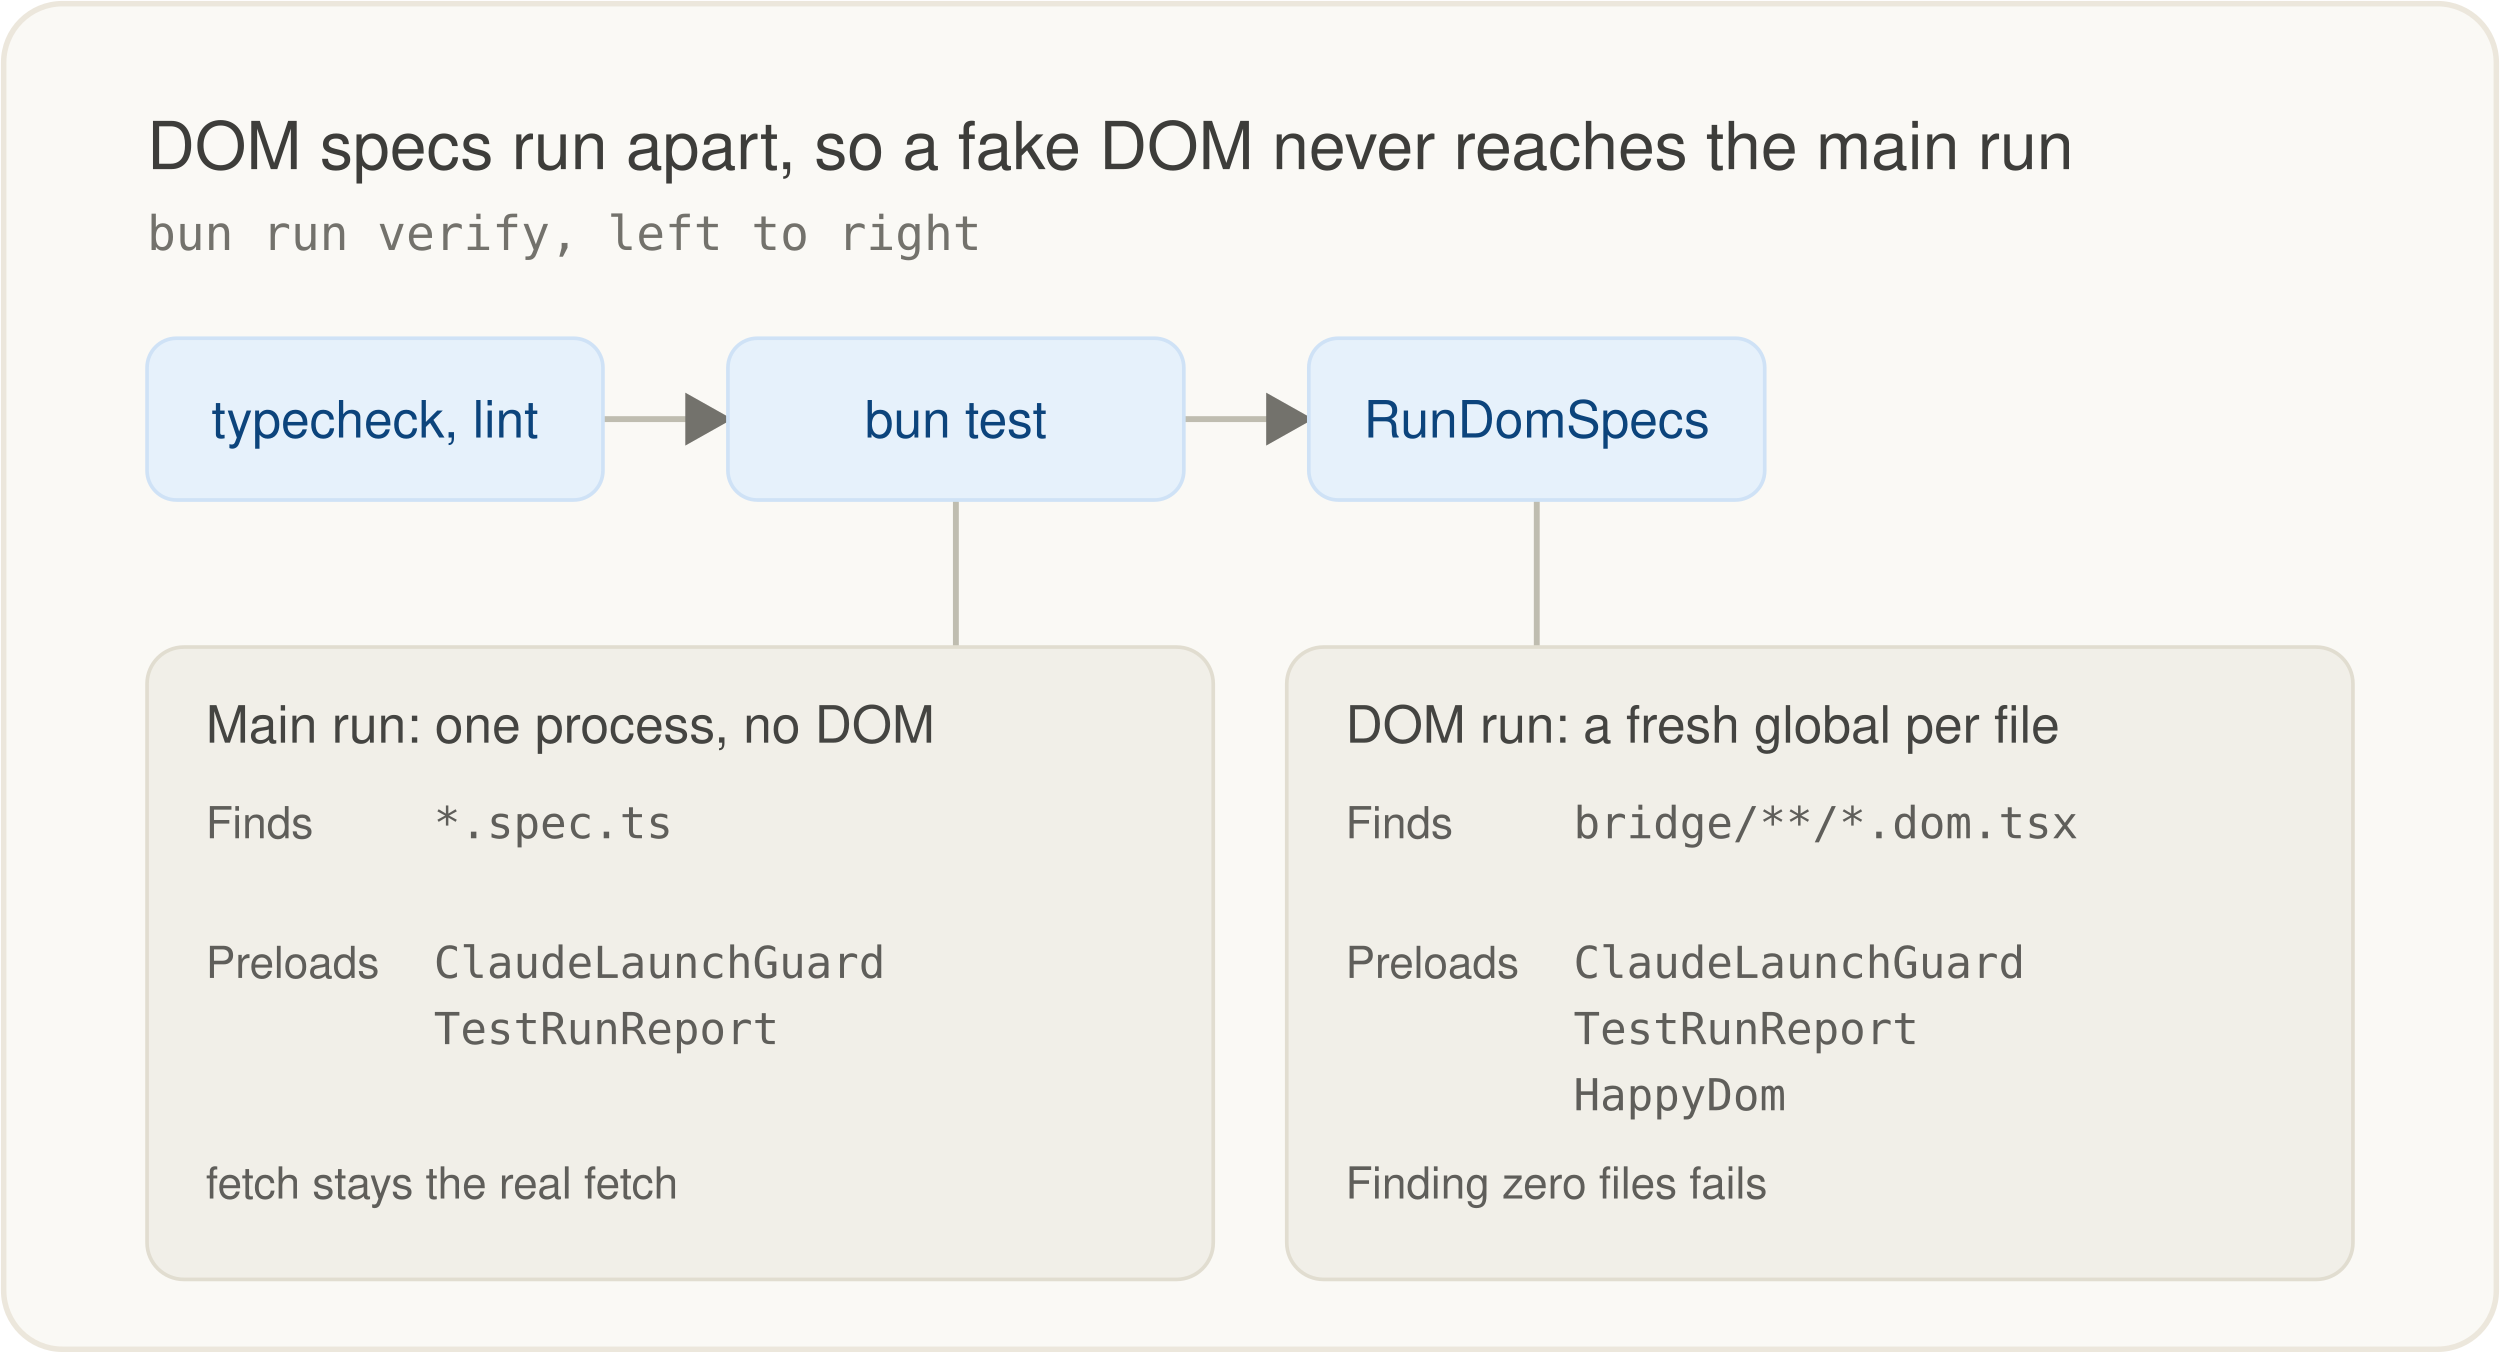
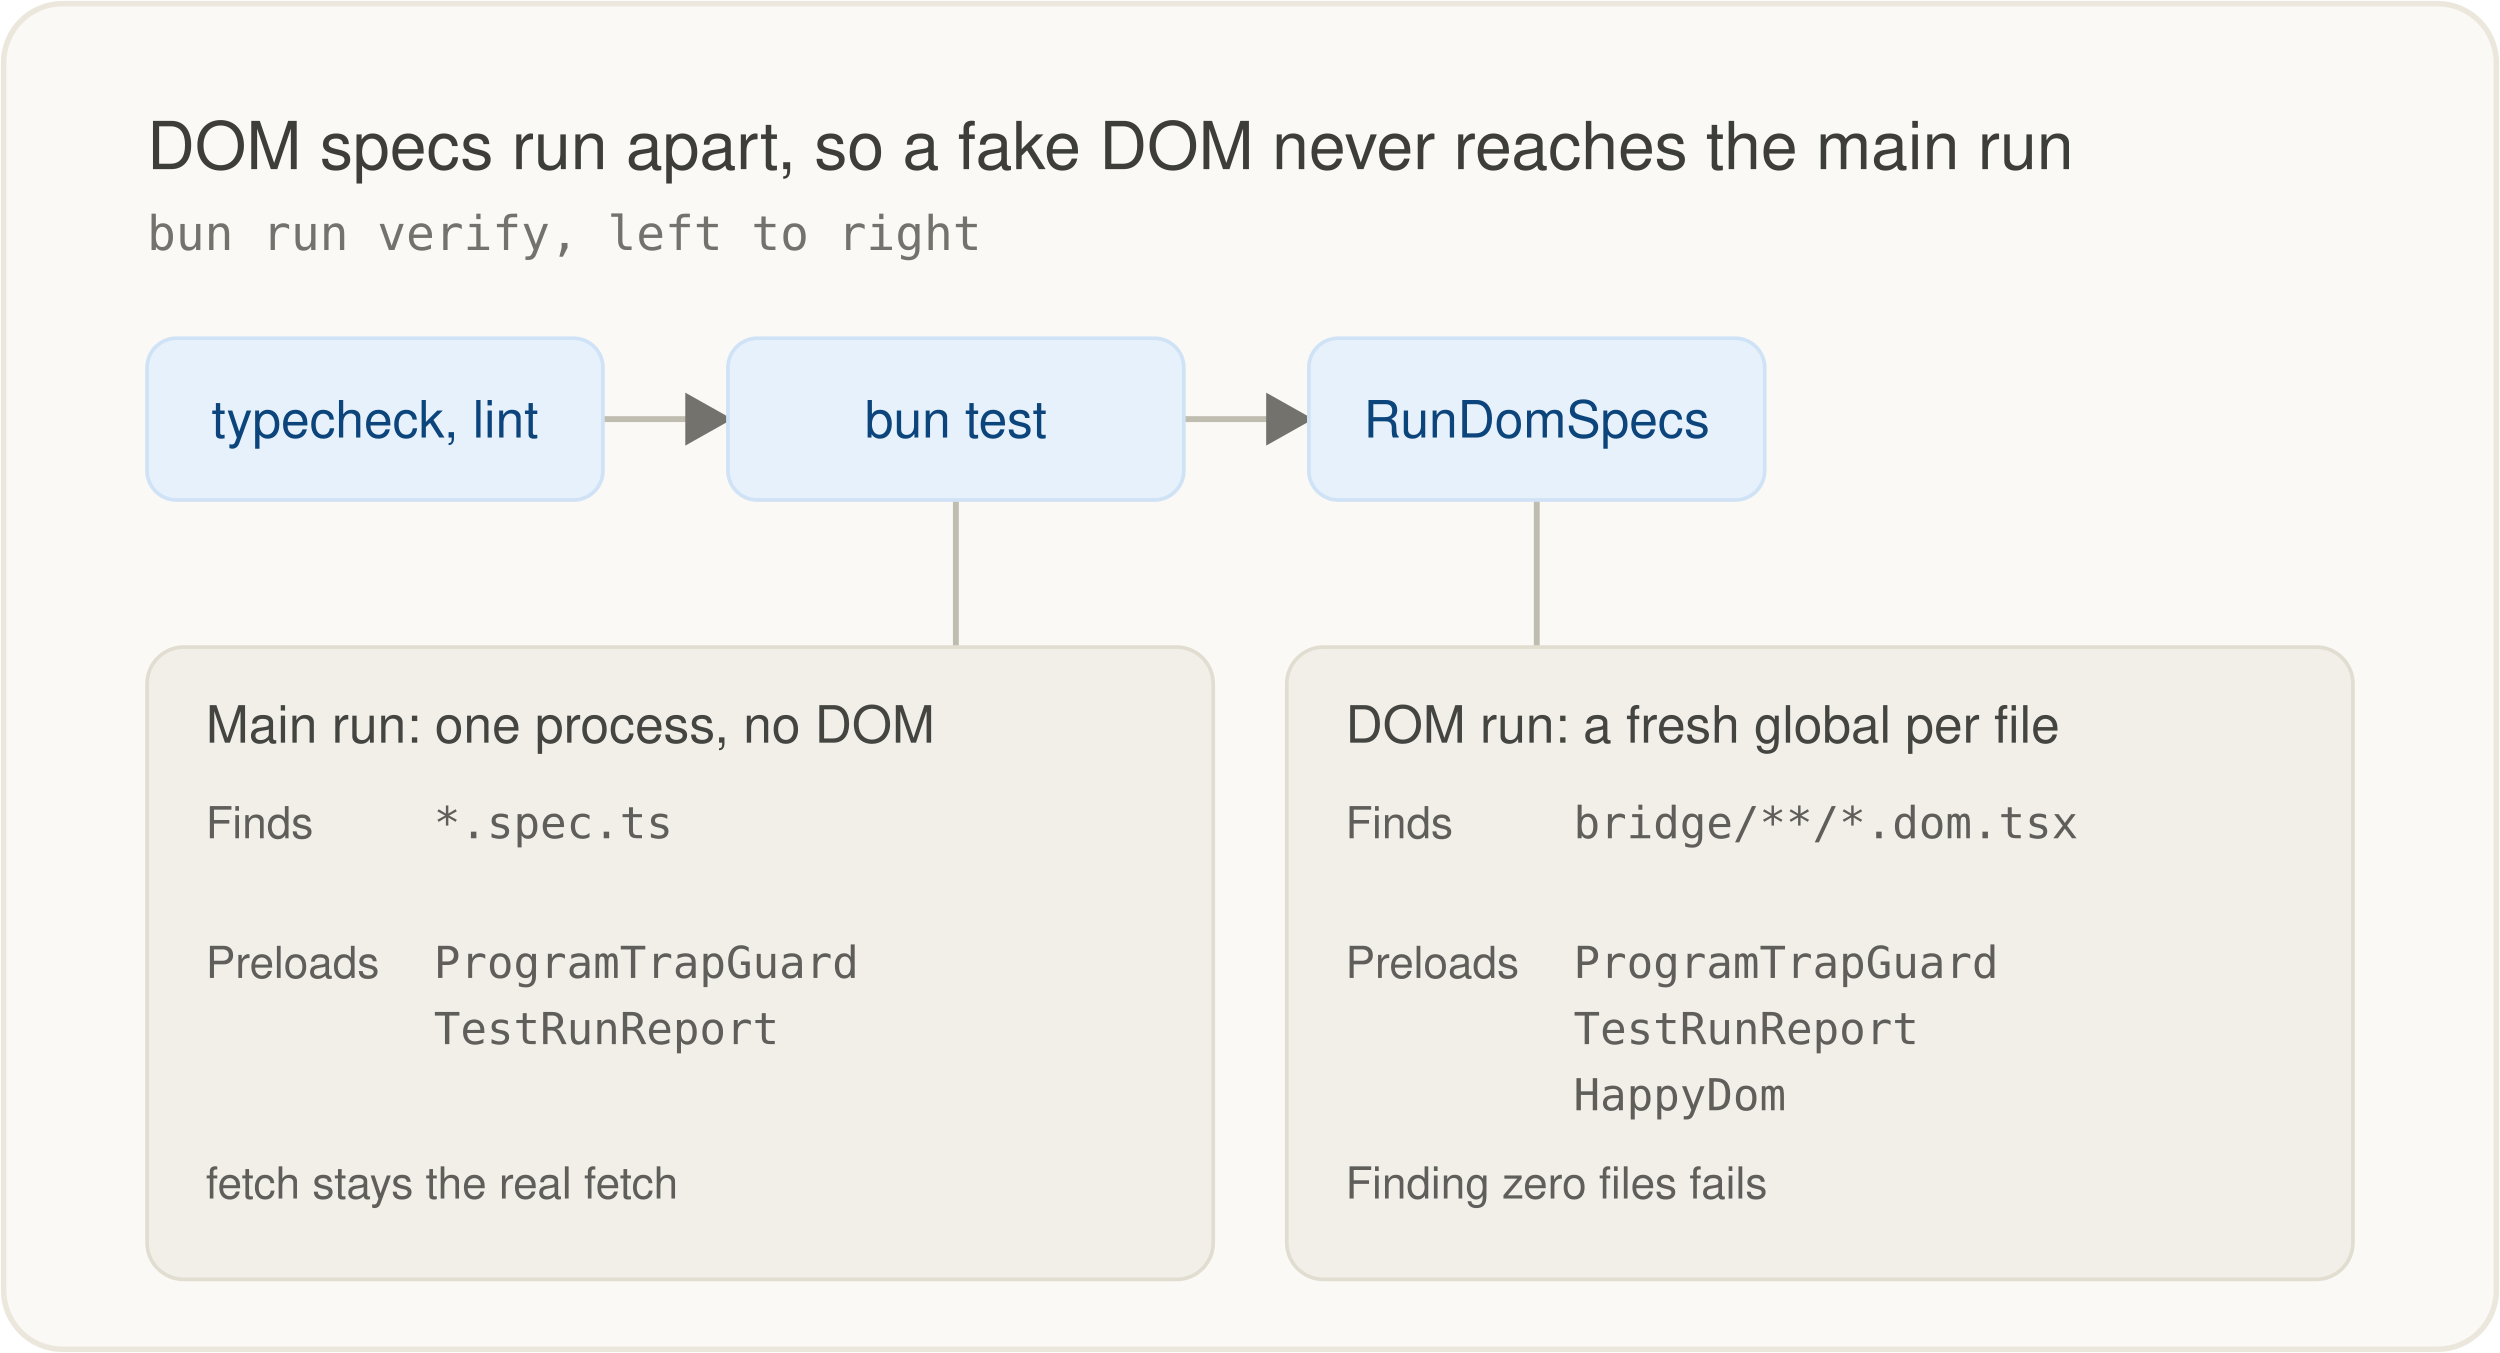
<svg xmlns="http://www.w3.org/2000/svg" width="680" height="368" viewBox="0 0 680 368" role="img" font-family="-apple-system,BlinkMacSystemFont,'Segoe UI',Helvetica,Arial,sans-serif">
  <defs>
    <marker id="ah" markerWidth="9" markerHeight="9" refX="6" refY="4.5" orient="auto">
      <path d="M0,0 L8,4.5 L0,9 z" fill="#73726c" />
    </marker>
  </defs>
  <rect x="1" y="1" width="678" height="366" rx="16" fill="#FAF9F5" stroke="#ECE7DC" stroke-width="1.5" />
  <text x="40" y="46" font-size="18" font-weight="500" fill="#3d3d3a">DOM specs run apart, so a fake DOM never reaches the main run</text>
  <text x="40" y="68" font-size="13" fill="#73726c" font-family="ui-monospace,Menlo,Consolas,monospace">bun run verify, left to right</text>
  <path d="M164,114 L196,114" fill="none" stroke="#bfbdb0" stroke-width="1.6" marker-end="url(#ah)" />
  <path d="M322,114 L354,114" fill="none" stroke="#bfbdb0" stroke-width="1.6" marker-end="url(#ah)" />
  <path d="M260,136 L260,176" fill="none" stroke="#bfbdb0" stroke-width="1.6" />
  <path d="M418,136 L418,176" fill="none" stroke="#bfbdb0" stroke-width="1.6" />
  <g font-size="14" font-weight="500" text-anchor="middle" fill="#0C447C">
    <rect x="40" y="92" width="124" height="44" rx="8" fill="#E6F1FB" stroke="#CFE2F6" />
    <text x="102" y="119">typecheck, lint</text>
    <rect x="198" y="92" width="124" height="44" rx="8" fill="#E6F1FB" stroke="#CFE2F6" />
    <text x="260" y="119">bun test</text>
    <rect x="356" y="92" width="124" height="44" rx="8" fill="#E6F1FB" stroke="#CFE2F6" />
    <text x="418" y="119">RunDomSpecs</text>
  </g>
  <rect x="40" y="176" width="290" height="172" rx="10" fill="#F1EFE8" stroke="#E1DDD0" />
  <rect x="350" y="176" width="290" height="172" rx="10" fill="#F1EFE8" stroke="#E1DDD0" />
  <text x="56" y="202" font-size="14" font-weight="500" fill="#444441">Main run: one process, no DOM</text>
  <text x="366" y="202" font-size="14" font-weight="500" fill="#444441">DOM run: a fresh global per file</text>
  <g font-size="12" fill="#5F5E5A">
    <text x="56" y="228">Finds</text>
    <text x="56" y="266">Preloads</text>
    <text x="366" y="228">Finds</text>
    <text x="366" y="266">Preloads</text>
    <text x="366" y="326">Finding zero files fails</text>
    <text x="56" y="326">fetch stays the real fetch</text>
  </g>
  <g font-size="12" fill="#5F5E5A" font-family="ui-monospace,Menlo,Consolas,monospace">
    <text x="118" y="228">*.spec.ts</text>
-     <text x="118" y="266">ClaudeLaunchGuard</text>
+     <text x="118" y="266">ProgramTrapGuard</text>
    <text x="118" y="284">TestRunReport</text>
    <text x="428" y="228">bridge/**/*.dom.tsx</text>
-     <text x="428" y="266">ClaudeLaunchGuard</text>
+     <text x="428" y="266">ProgramTrapGuard</text>
    <text x="428" y="284">TestRunReport</text>
    <text x="428" y="302">HappyDom</text>
  </g>
</svg>
